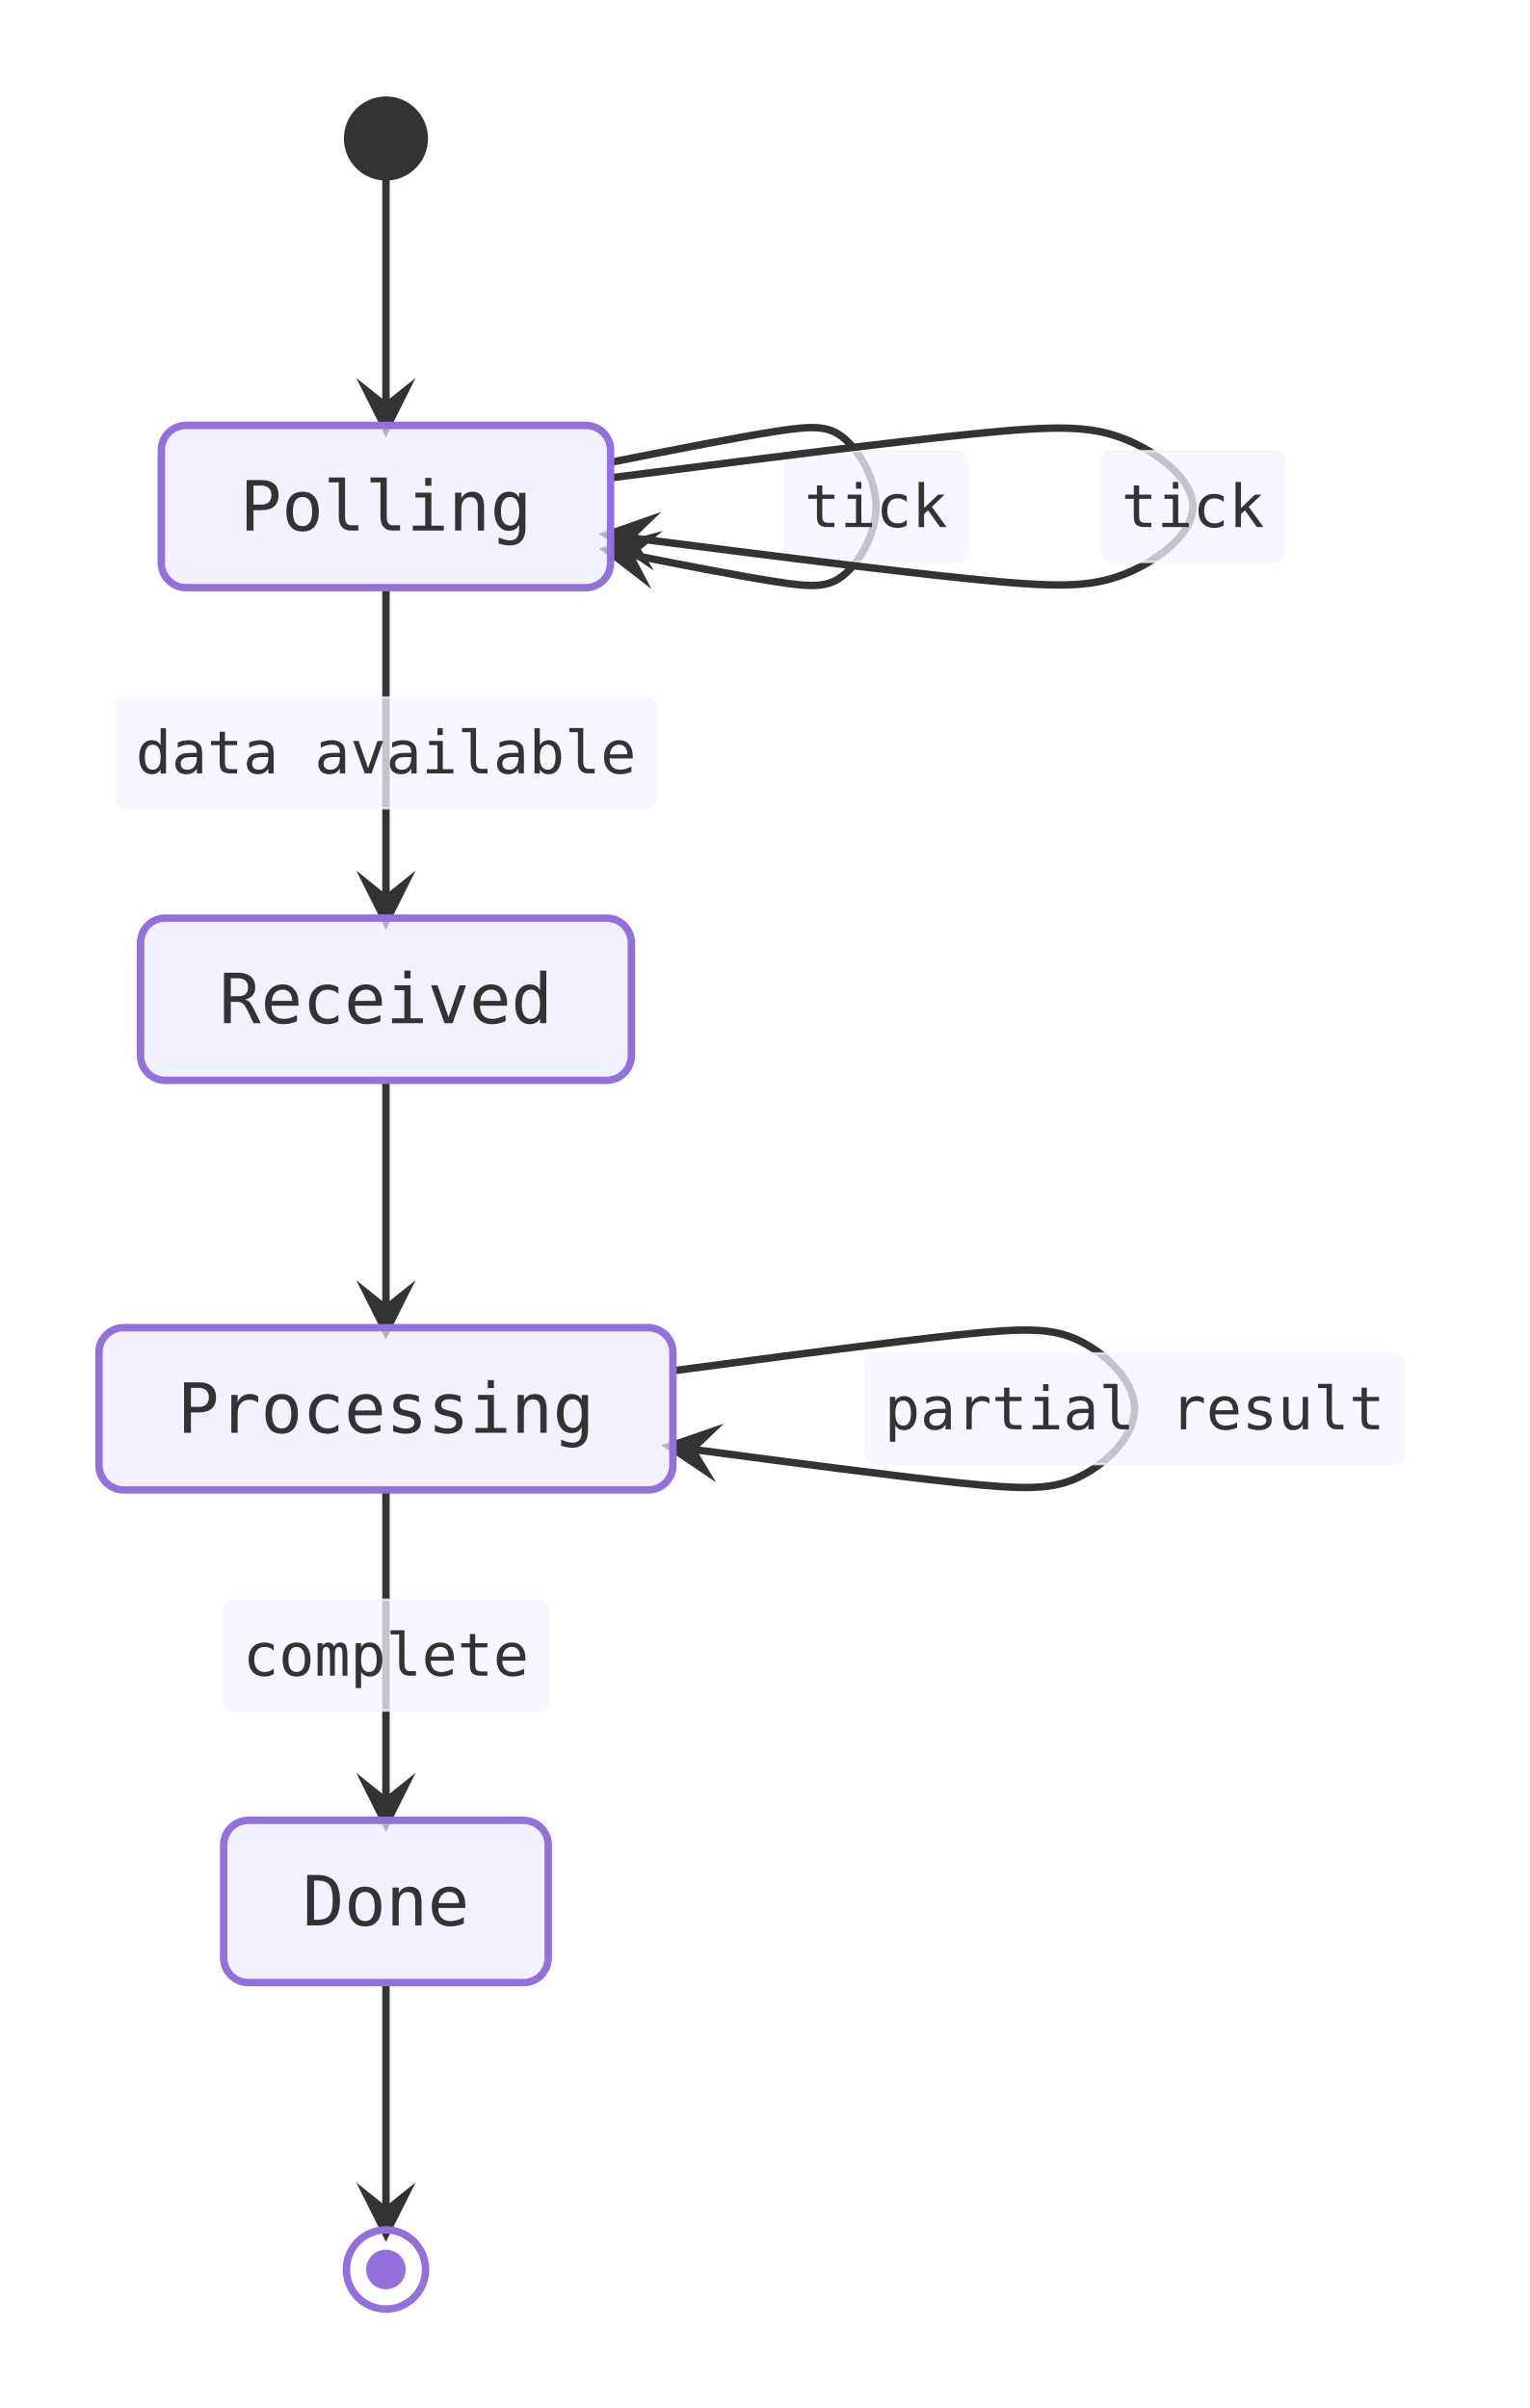
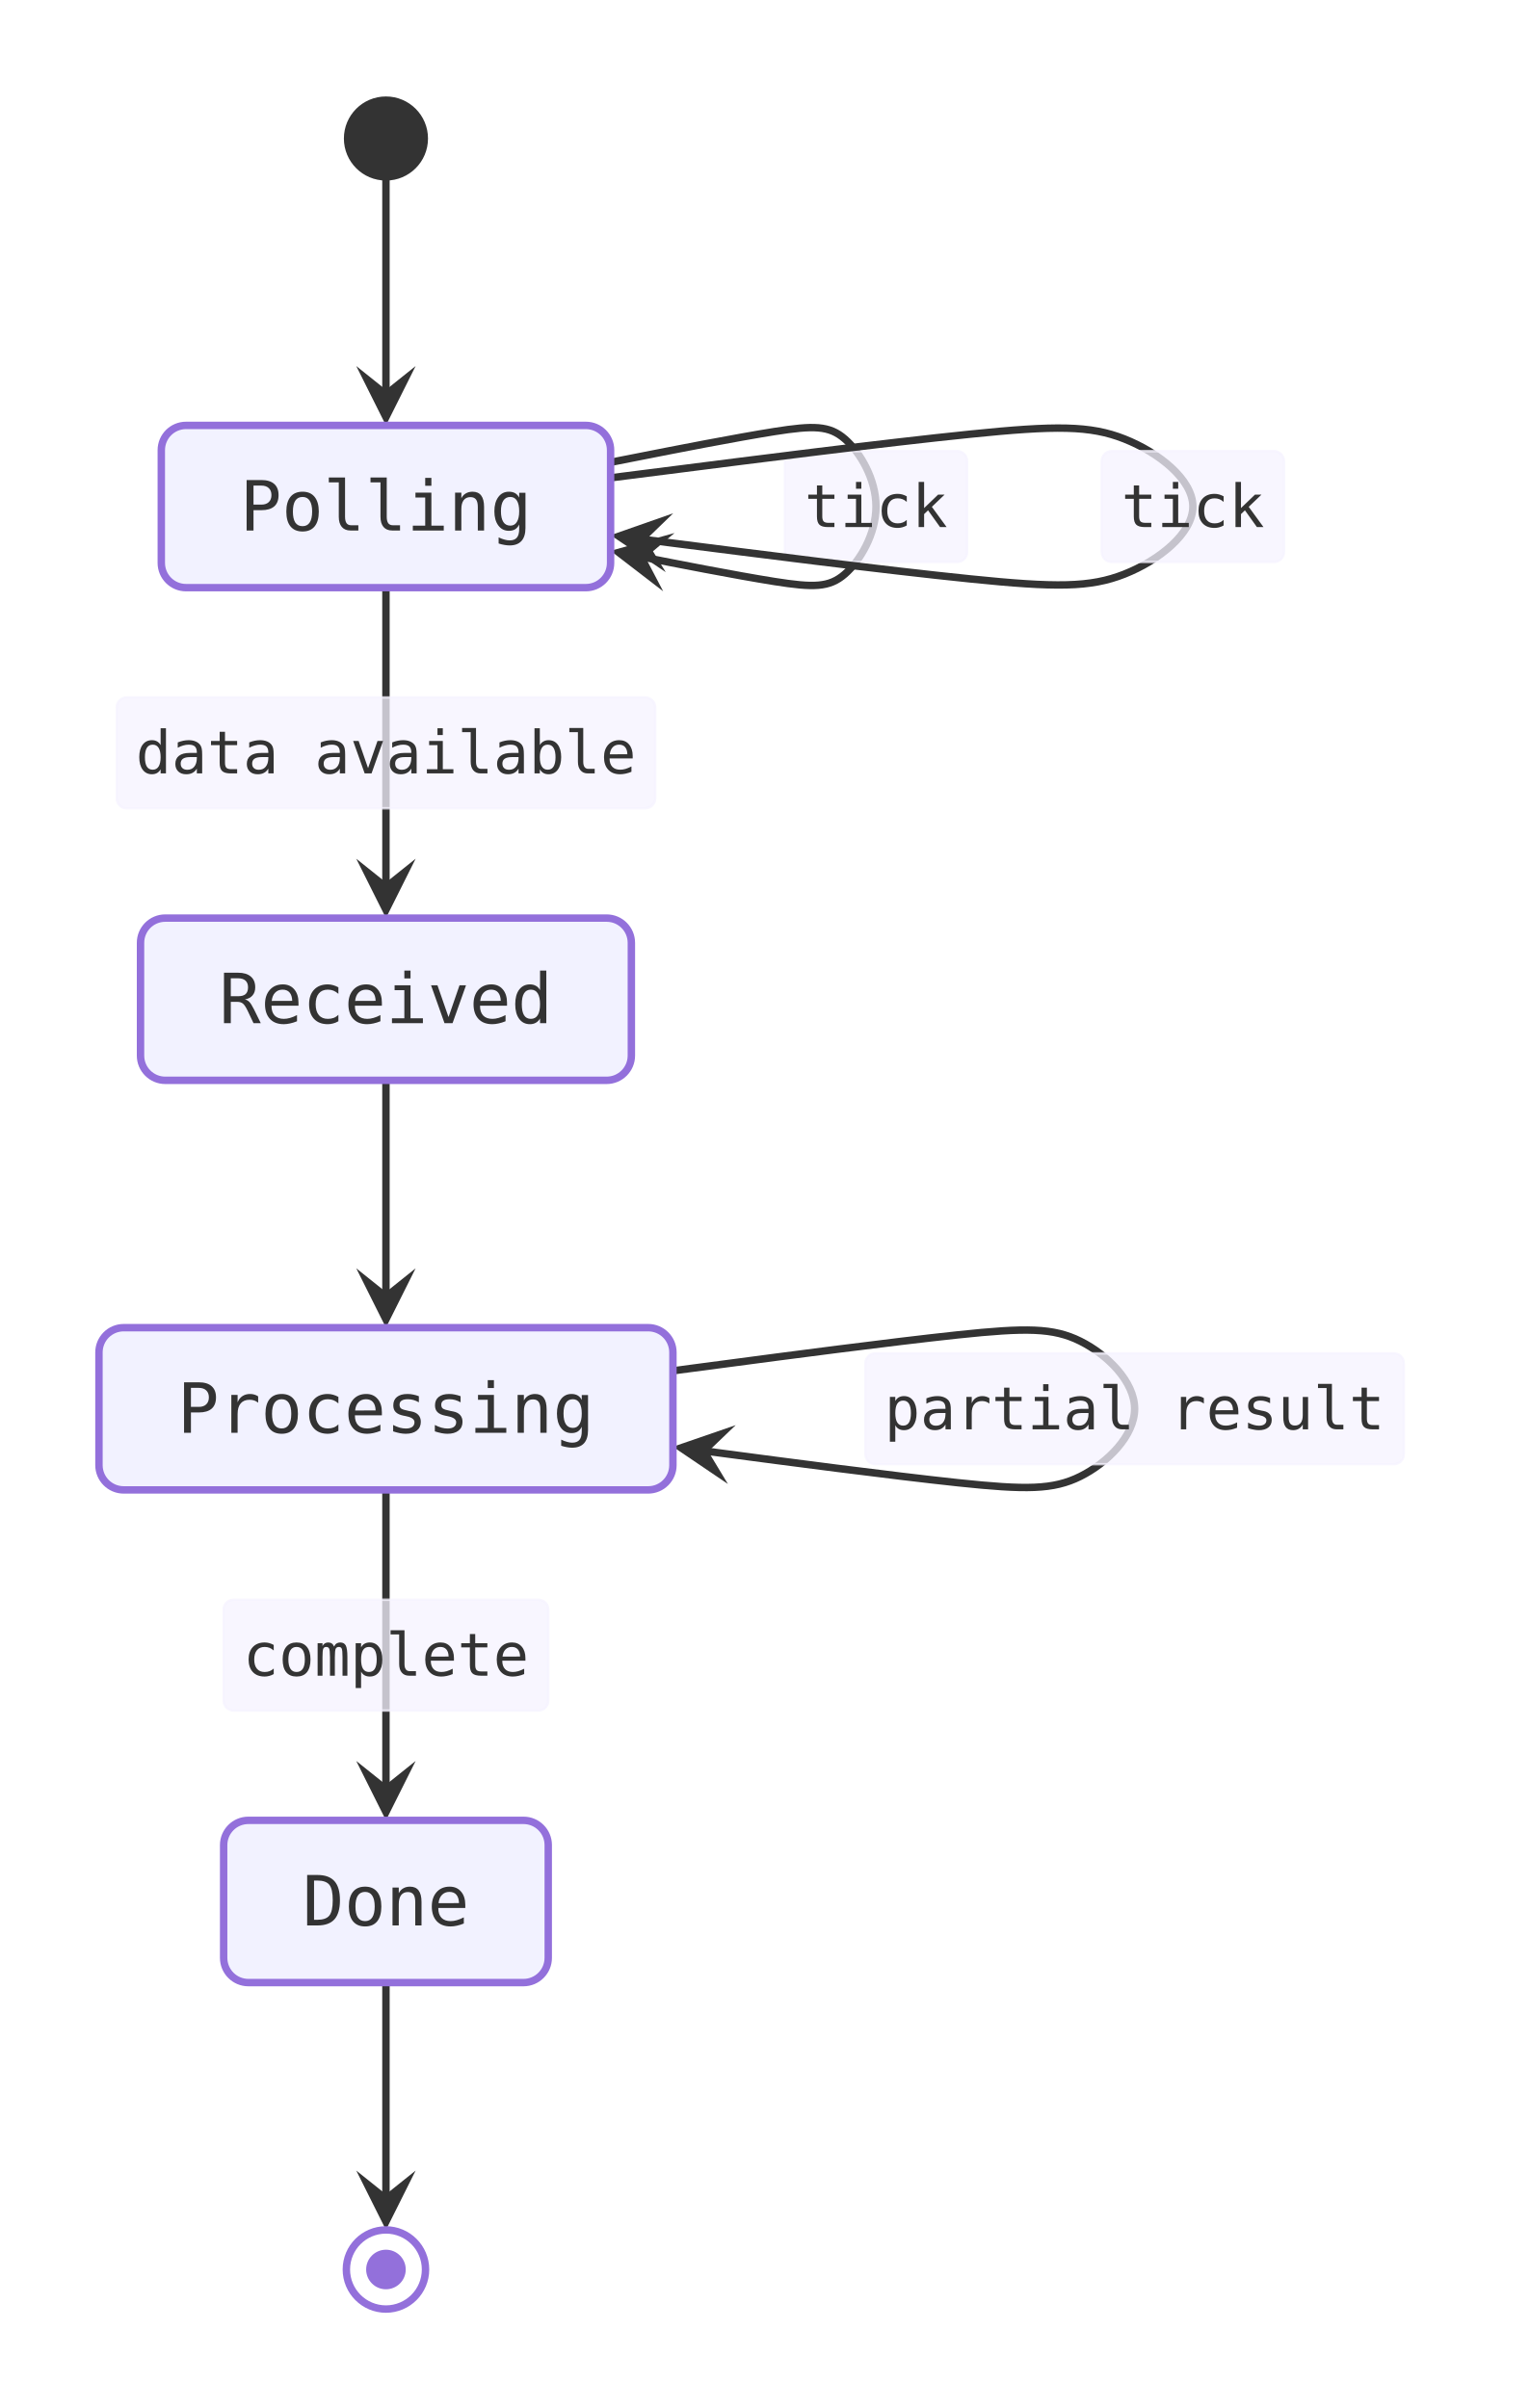
<svg xmlns="http://www.w3.org/2000/svg" viewBox="0 0 309.2 486.8" width="309.2" height="486.8">
  <defs>
    <marker id="arrow-point" viewBox="0 0 10 10" refX="8" refY="5" markerWidth="8" markerHeight="8" orient="auto-start-reverse">
      <path d="M10 5 L0 10 L4 5 L0 0 Z" fill="#333333" />
    </marker>
  </defs>
  <g transform="translate(20, 20)">
-     <path d="M103.4 73.46 L109.71 72.22 C116.02 70.97 128.64 68.49 136.53 67.24 C144.42 66 147.58 66 150.73 68.73 C153.89 71.47 157.04 76.93 157.04 82.4 C157.04 87.87 153.89 93.33 150.73 96.07 C147.58 98.8 144.42 98.8 136.53 97.56 C128.64 96.31 116.02 93.83 109.71 92.58 L103.4 91.34" fill="none" stroke="#333333" stroke-width="1.5" marker-end="url(#arrow-point)" />
+     <path d="M103.4 73.46 L109.71 72.22 C116.02 70.97 128.64 68.49 136.53 67.24 C144.42 66 147.58 66 150.73 68.73 C153.89 71.47 157.04 76.93 157.04 82.4 C157.04 87.87 153.89 93.33 150.73 96.07 C147.58 98.8 144.42 98.8 136.53 97.56 C128.64 96.31 116.02 93.83 109.71 92.58 L105.75 91.81" fill="none" stroke="#333333" stroke-width="1.5" marker-end="url(#arrow-point)" />
    <rect x="138.64" y="71.2" width="36.8" height="22.4" rx="2" ry="2" fill="#f5f3ffbf" stroke="#f5f3ffbf" stroke-width="0.5" />
    <text x="157.04" y="82.4" text-anchor="middle" dominant-baseline="central" font-size="12px" font-family="'Intel One Mono', 'SF Mono', 'Cascadia Code', 'JetBrains Mono', 'Fira Code', 'Consolas', 'Menlo', monospace" fill="#333333">tick</text>
-     <path d="M103.4 76.6 L117.24 74.84 C131.09 73.07 158.78 69.53 176.08 67.77 C193.39 66 200.31 66 207.23 68.73 C214.16 71.47 221.08 76.93 221.08 82.4 C221.08 87.87 214.16 93.33 207.23 96.07 C200.31 98.8 193.39 98.8 176.08 97.03 C158.78 95.27 131.09 91.73 117.24 89.96 L103.4 88.2" fill="none" stroke="#333333" stroke-width="1.5" marker-end="url(#arrow-point)" />
+     <path d="M103.4 76.6 L117.24 74.84 C131.09 73.07 158.78 69.53 176.08 67.77 C193.39 66 200.31 66 207.23 68.73 C214.16 71.47 221.08 76.93 221.08 82.4 C221.08 87.87 214.16 93.33 207.23 96.07 C200.31 98.8 193.39 98.8 176.08 97.03 C158.78 95.27 131.09 91.73 117.24 89.96 L105.78 88.5" fill="none" stroke="#333333" stroke-width="1.5" marker-end="url(#arrow-point)" />
    <rect x="202.68" y="71.2" width="36.8" height="22.4" rx="2" ry="2" fill="#f5f3ffbf" stroke="#f5f3ffbf" stroke-width="0.5" />
    <text x="221.08" y="82.4" text-anchor="middle" dominant-baseline="central" font-size="12px" font-family="'Intel One Mono', 'SF Mono', 'Cascadia Code', 'JetBrains Mono', 'Fira Code', 'Consolas', 'Menlo', monospace" fill="#333333">tick</text>
-     <path d="M116 257.12 L126.98 255.67 C137.96 254.21 159.91 251.31 173.63 249.85 C187.36 248.4 192.84 248.4 198.33 251.13 C203.82 253.87 209.31 259.33 209.31 264.8 C209.31 270.27 203.82 275.73 198.33 278.47 C192.84 281.2 187.36 281.2 173.63 279.75 C159.91 278.29 137.96 275.39 126.98 273.93 L116 272.48" fill="none" stroke="#333333" stroke-width="1.5" marker-end="url(#arrow-point)" />
+     <path d="M116 257.12 L126.98 255.67 C137.96 254.21 159.91 251.31 173.63 249.85 C187.36 248.4 192.84 248.4 198.33 251.13 C203.82 253.87 209.31 259.33 209.31 264.8 C209.31 270.27 203.82 275.73 198.33 278.47 C192.84 281.2 187.36 281.2 173.63 279.75 C159.91 278.29 137.96 275.39 126.98 273.93 L118.38 272.79" fill="none" stroke="#333333" stroke-width="1.5" marker-end="url(#arrow-point)" />
    <rect x="154.91" y="253.6" width="108.8" height="22.4" rx="2" ry="2" fill="#f5f3ffbf" stroke="#f5f3ffbf" stroke-width="0.5" />
    <text x="209.31" y="264.8" text-anchor="middle" dominant-baseline="central" font-size="12px" font-family="'Intel One Mono', 'SF Mono', 'Cascadia Code', 'JetBrains Mono', 'Fira Code', 'Consolas', 'Menlo', monospace" fill="#333333">partial result</text>
-     <path d="M58 16 L58 20.17 C58 24.33 58 32.67 58 41 C58 49.33 58 57.67 58 61.83 L58 66" fill="none" stroke="#333333" stroke-width="1.5" marker-end="url(#arrow-point)" />
-     <path d="M58 98.8 L58 104.37 C58 109.93 58 121.07 58 132.2 C58 143.33 58 154.47 58 160.03 L58 165.6" fill="none" stroke="#333333" stroke-width="1.5" marker-end="url(#arrow-point)" />
+     <path d="M58 16 L58 20.17 C58 24.33 58 32.67 58 41 C58 49.33 58 57.67 58 61.83 L58 63.6" fill="none" stroke="#333333" stroke-width="1.5" marker-end="url(#arrow-point)" />
+     <path d="M58 98.8 L58 104.37 C58 109.93 58 121.07 58 132.2 C58 143.33 58 154.47 58 160.03 L58 163.2" fill="none" stroke="#333333" stroke-width="1.5" marker-end="url(#arrow-point)" />
    <rect x="3.6" y="121" width="108.8" height="22.4" rx="2" ry="2" fill="#f5f3ffbf" stroke="#f5f3ffbf" stroke-width="0.5" />
    <text x="58" y="132.2" text-anchor="middle" dominant-baseline="central" font-size="12px" font-family="'Intel One Mono', 'SF Mono', 'Cascadia Code', 'JetBrains Mono', 'Fira Code', 'Consolas', 'Menlo', monospace" fill="#333333">data available</text>
-     <path d="M58 198.4 L58 202.57 C58 206.73 58 215.07 58 223.4 C58 231.73 58 240.07 58 244.23 L58 248.4" fill="none" stroke="#333333" stroke-width="1.5" marker-end="url(#arrow-point)" />
-     <path d="M58 281.2 L58 286.77 C58 292.33 58 303.47 58 314.6 C58 325.73 58 336.87 58 342.43 L58 348" fill="none" stroke="#333333" stroke-width="1.5" marker-end="url(#arrow-point)" />
+     <path d="M58 198.4 L58 202.57 C58 206.73 58 215.07 58 223.4 C58 231.73 58 240.07 58 244.23 L58 246" fill="none" stroke="#333333" stroke-width="1.5" marker-end="url(#arrow-point)" />
+     <path d="M58 281.2 L58 286.77 C58 292.33 58 303.47 58 314.6 C58 325.73 58 336.87 58 342.43 L58 345.6" fill="none" stroke="#333333" stroke-width="1.5" marker-end="url(#arrow-point)" />
    <rect x="25.2" y="303.4" width="65.6" height="22.4" rx="2" ry="2" fill="#f5f3ffbf" stroke="#f5f3ffbf" stroke-width="0.5" />
    <text x="58" y="314.6" text-anchor="middle" dominant-baseline="central" font-size="12px" font-family="'Intel One Mono', 'SF Mono', 'Cascadia Code', 'JetBrains Mono', 'Fira Code', 'Consolas', 'Menlo', monospace" fill="#333333">complete</text>
-     <path d="M58 380.8 L58 384.97 C58 389.13 58 397.47 58 405.8 C58 414.13 58 422.47 58 426.63 L58 430.8" fill="none" stroke="#333333" stroke-width="1.5" marker-end="url(#arrow-point)" />
+     <path d="M58 380.8 L58 384.97 C58 389.13 58 397.47 58 405.8 C58 414.13 58 422.47 58 426.63 L58 428.4" fill="none" stroke="#333333" stroke-width="1.5" marker-end="url(#arrow-point)" />
    <rect x="25.2" y="348" width="65.6" height="32.8" rx="5" ry="5" fill="#ececffb2" stroke="#9370db" stroke-width="1.5" />
    <text x="58" y="364.4" text-anchor="middle" dominant-baseline="central" font-size="14px" font-family="'Intel One Mono', 'SF Mono', 'Cascadia Code', 'JetBrains Mono', 'Fira Code', 'Consolas', 'Menlo', monospace" fill="#333333">Done</text>
    <rect x="12.6" y="66" width="90.8" height="32.8" rx="5" ry="5" fill="#ececffb2" stroke="#9370db" stroke-width="1.5" />
    <text x="58" y="82.4" text-anchor="middle" dominant-baseline="central" font-size="14px" font-family="'Intel One Mono', 'SF Mono', 'Cascadia Code', 'JetBrains Mono', 'Fira Code', 'Consolas', 'Menlo', monospace" fill="#333333">Polling</text>
    <rect x="0" y="248.4" width="116" height="32.8" rx="5" ry="5" fill="#ececffb2" stroke="#9370db" stroke-width="1.5" />
    <text x="58" y="264.8" text-anchor="middle" dominant-baseline="central" font-size="14px" font-family="'Intel One Mono', 'SF Mono', 'Cascadia Code', 'JetBrains Mono', 'Fira Code', 'Consolas', 'Menlo', monospace" fill="#333333">Processing</text>
    <rect x="8.4" y="165.6" width="99.2" height="32.8" rx="5" ry="5" fill="#ececffb2" stroke="#9370db" stroke-width="1.5" />
    <text x="58" y="182" text-anchor="middle" dominant-baseline="central" font-size="14px" font-family="'Intel One Mono', 'SF Mono', 'Cascadia Code', 'JetBrains Mono', 'Fira Code', 'Consolas', 'Menlo', monospace" fill="#333333">Received</text>
    <circle cx="58" cy="438.8" r="8" fill="none" stroke="#9370db" stroke-width="1.5" />
    <circle cx="58" cy="438.8" r="4" fill="#9370db" />
    <circle cx="58" cy="8" r="8" fill="#333333" stroke="#333333" />
  </g>
</svg>
